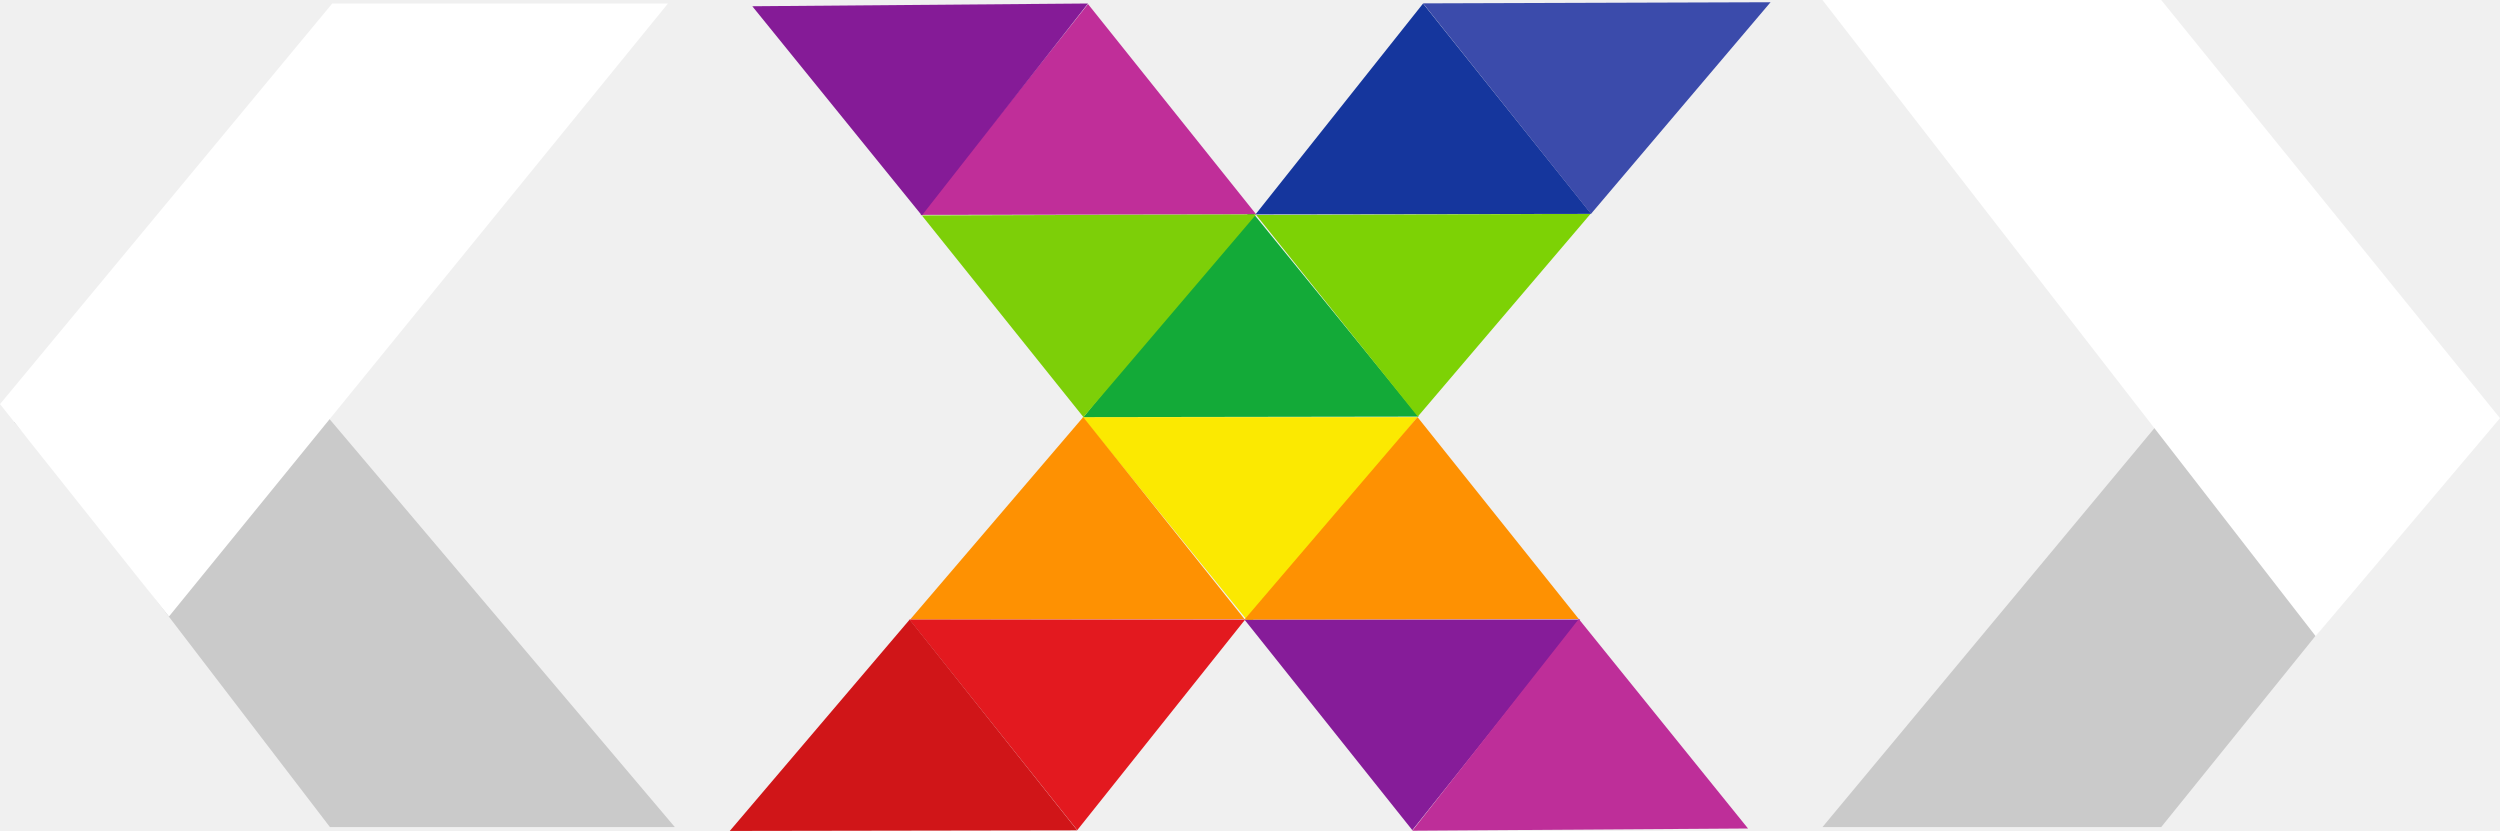
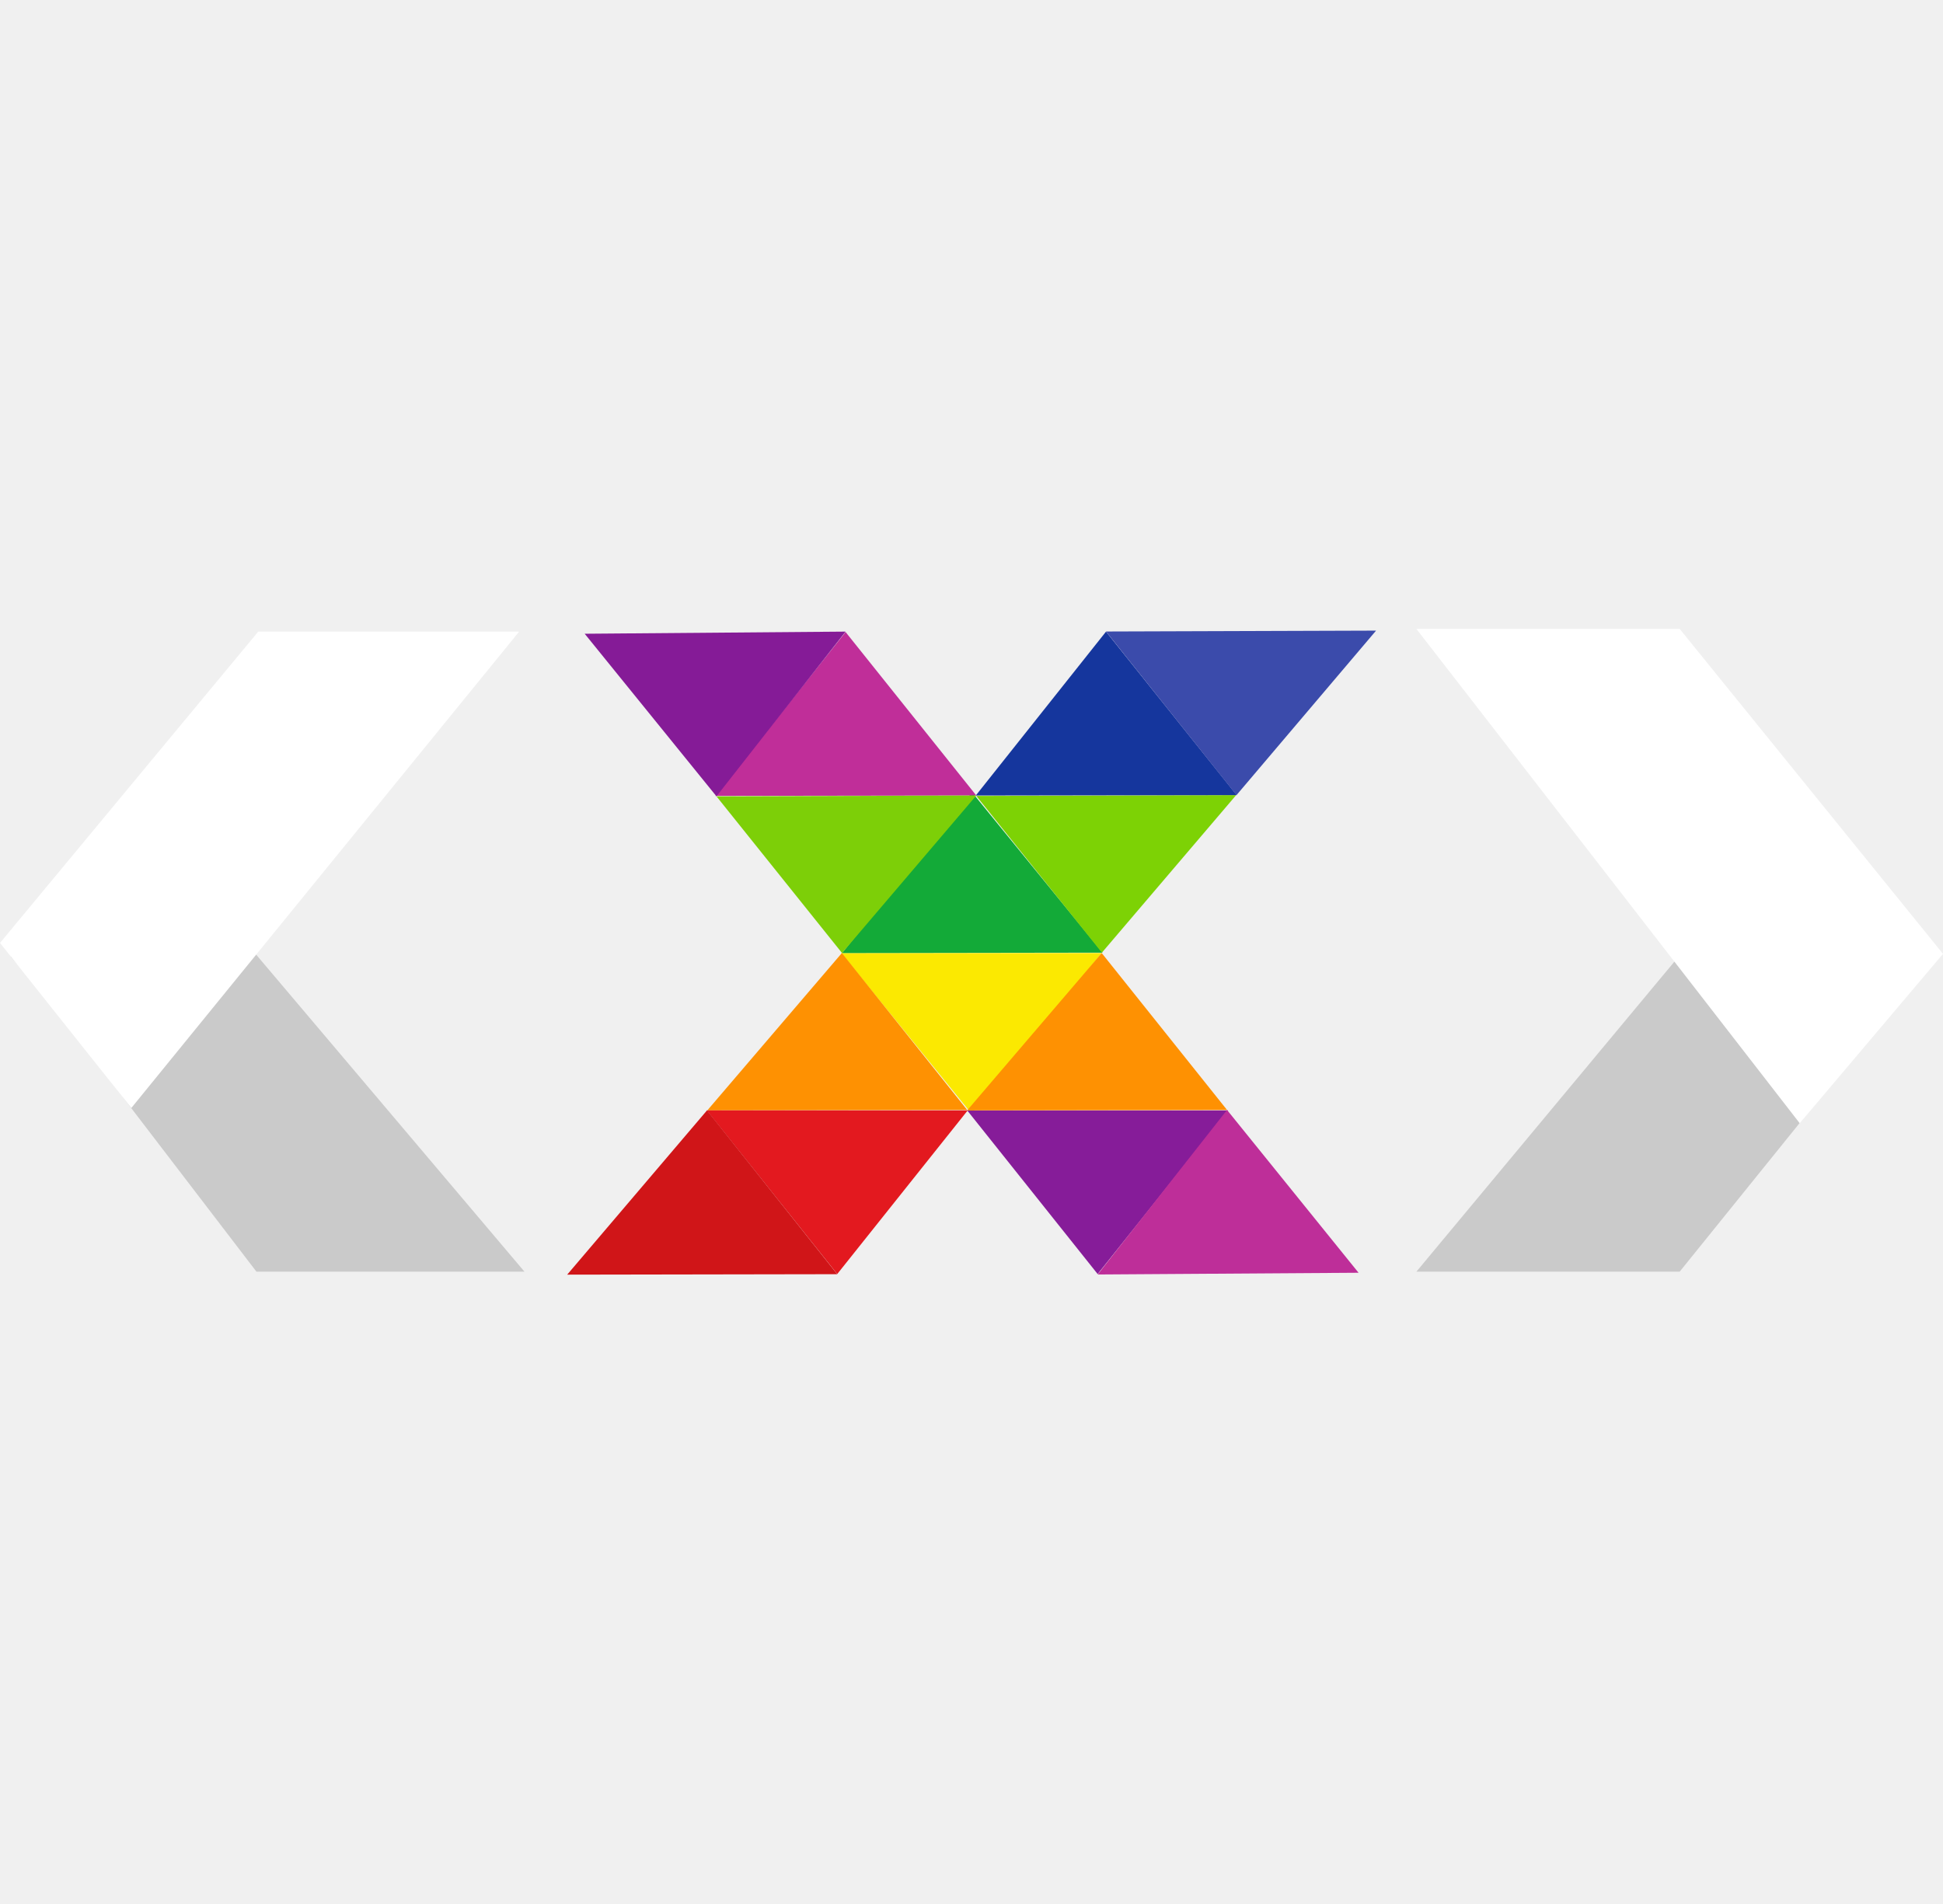
- <svg xmlns="http://www.w3.org/2000/svg" width="728.453" height="242.12" viewBox="0 0 728.453 242.12">
+ <svg xmlns="http://www.w3.org/2000/svg" width="16.453" height="16.12" viewBox="0 0 728.453 242.12">
  <g id="KGX_ILLUSTRATION_BY_AKASTHI_Recovered_-01_1_" data-name="KGX ILLUSTRATION BY AKASTHI [Recovered]-01 (1)" transform="translate(-169.057 -412.9)">
    <path id="Path_7" data-name="Path 7" d="M582.1,534.44H484.42l48.84,60.18Z" fill="#fbe901" />
    <path id="Path_8" data-name="Path 8" d="M629.49,593.43H531.66l48.92,61.36Z" fill="#861c99" />
    <path id="Path_9" data-name="Path 9" d="M580.58,654.96l97.82-.65-49.31-61.04Z" fill="#be2e99" />
    <path id="Path_10" data-name="Path 10" d="M629.09,593.27,582.1,534.44l-50.44,58.99Z" fill="#fe9102" />
    <path id="Path_11" data-name="Path 11" d="M531.66,593.27l-46.98-58.83-50.44,58.99Z" fill="#fe9102" />
    <path id="Path_12" data-name="Path 12" d="M531.87,593.43H434.04l48.91,61.36Z" fill="#e3191f" />
    <path id="Path_13" data-name="Path 13" d="M482.95,654.85l-48.83-61.42L381.7,655.02Z" fill="#d01518" />
    <path id="Path_14" data-name="Path 14" d="M484.75,534.44l97.68-.15-48.93-60.1Z" fill="#13aa38" />
    <path id="Path_15" data-name="Path 15" d="M437.27,475.52l97.82-.15-49.01-61.29Z" fill="#c02e99" />
    <path id="Path_16" data-name="Path 16" d="M486.08,413.92l-97.82.8,49.41,60.96Z" fill="#851b97" />
    <path id="Path_17" data-name="Path 17" d="M437.67,475.68l47.08,58.76,50.34-59.07Z" fill="#7dcf08" />
    <path id="Path_18" data-name="Path 18" d="M535.09,475.53l47.08,58.76,50.34-59.07Z" fill="#7dd205" />
    <path id="Path_19" data-name="Path 19" d="M534.89,475.37l97.83-.15-49.01-61.29Z" fill="#15369d" />
    <path id="Path_20" data-name="Path 20" d="M583.71,413.88l48.93,61.34,52.32-61.67Z" fill="#3b4bab" />
    <path id="Path_21" data-name="Path 21" d="M259.87,528.86,365.69,653.9H265.2L187.72,552.679,173.1,535.8Z" fill="#cacaca" />
    <path id="Path_22" data-name="Path 22" d="M804.13,528.86,700.08,653.9h98.71L859.3,578.923,811.24,528.86Z" fill="#cacaca" />
    <path id="Path_23" data-name="Path 23" d="M267.87,412.9h97.82l-145.4,178.618-49.229-61.887Z" transform="translate(-2 1.02)" fill="#fff" />
    <path id="Path_24" data-name="Path 24" d="M700.08,412.9h98.71l98.72,121.84-53.716,63.523Z" fill="#fff" />
  </g>
</svg>
